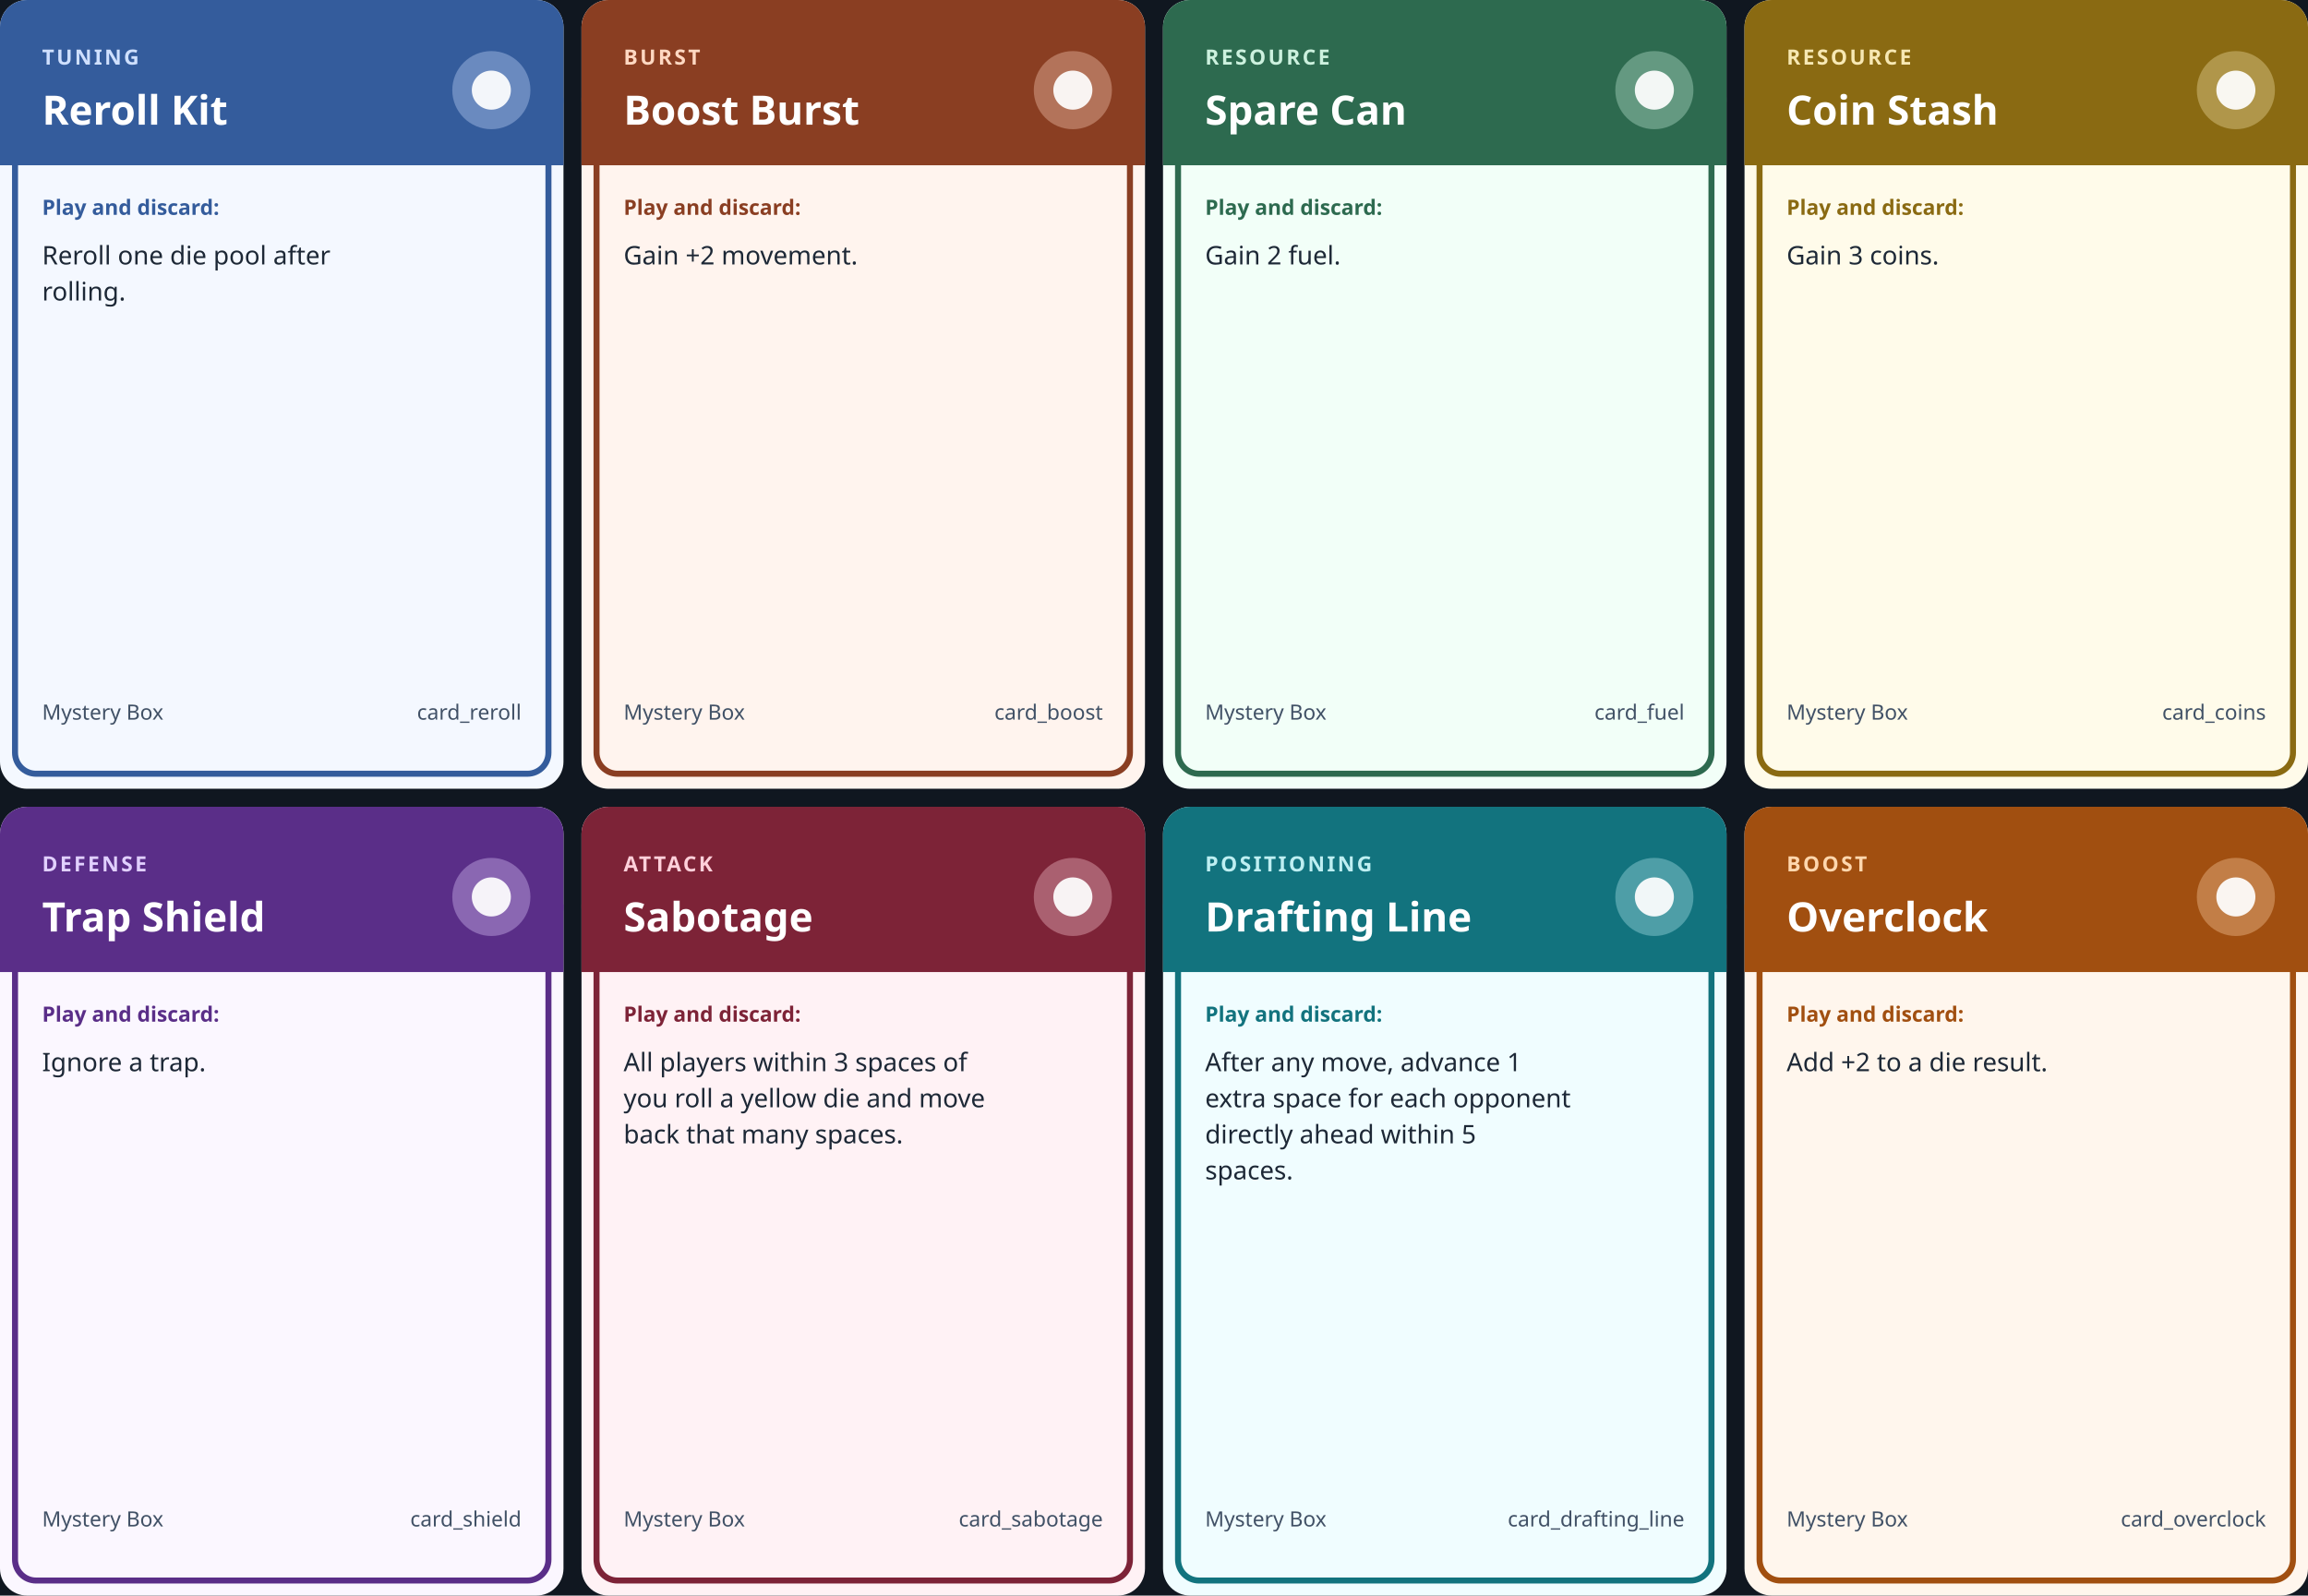
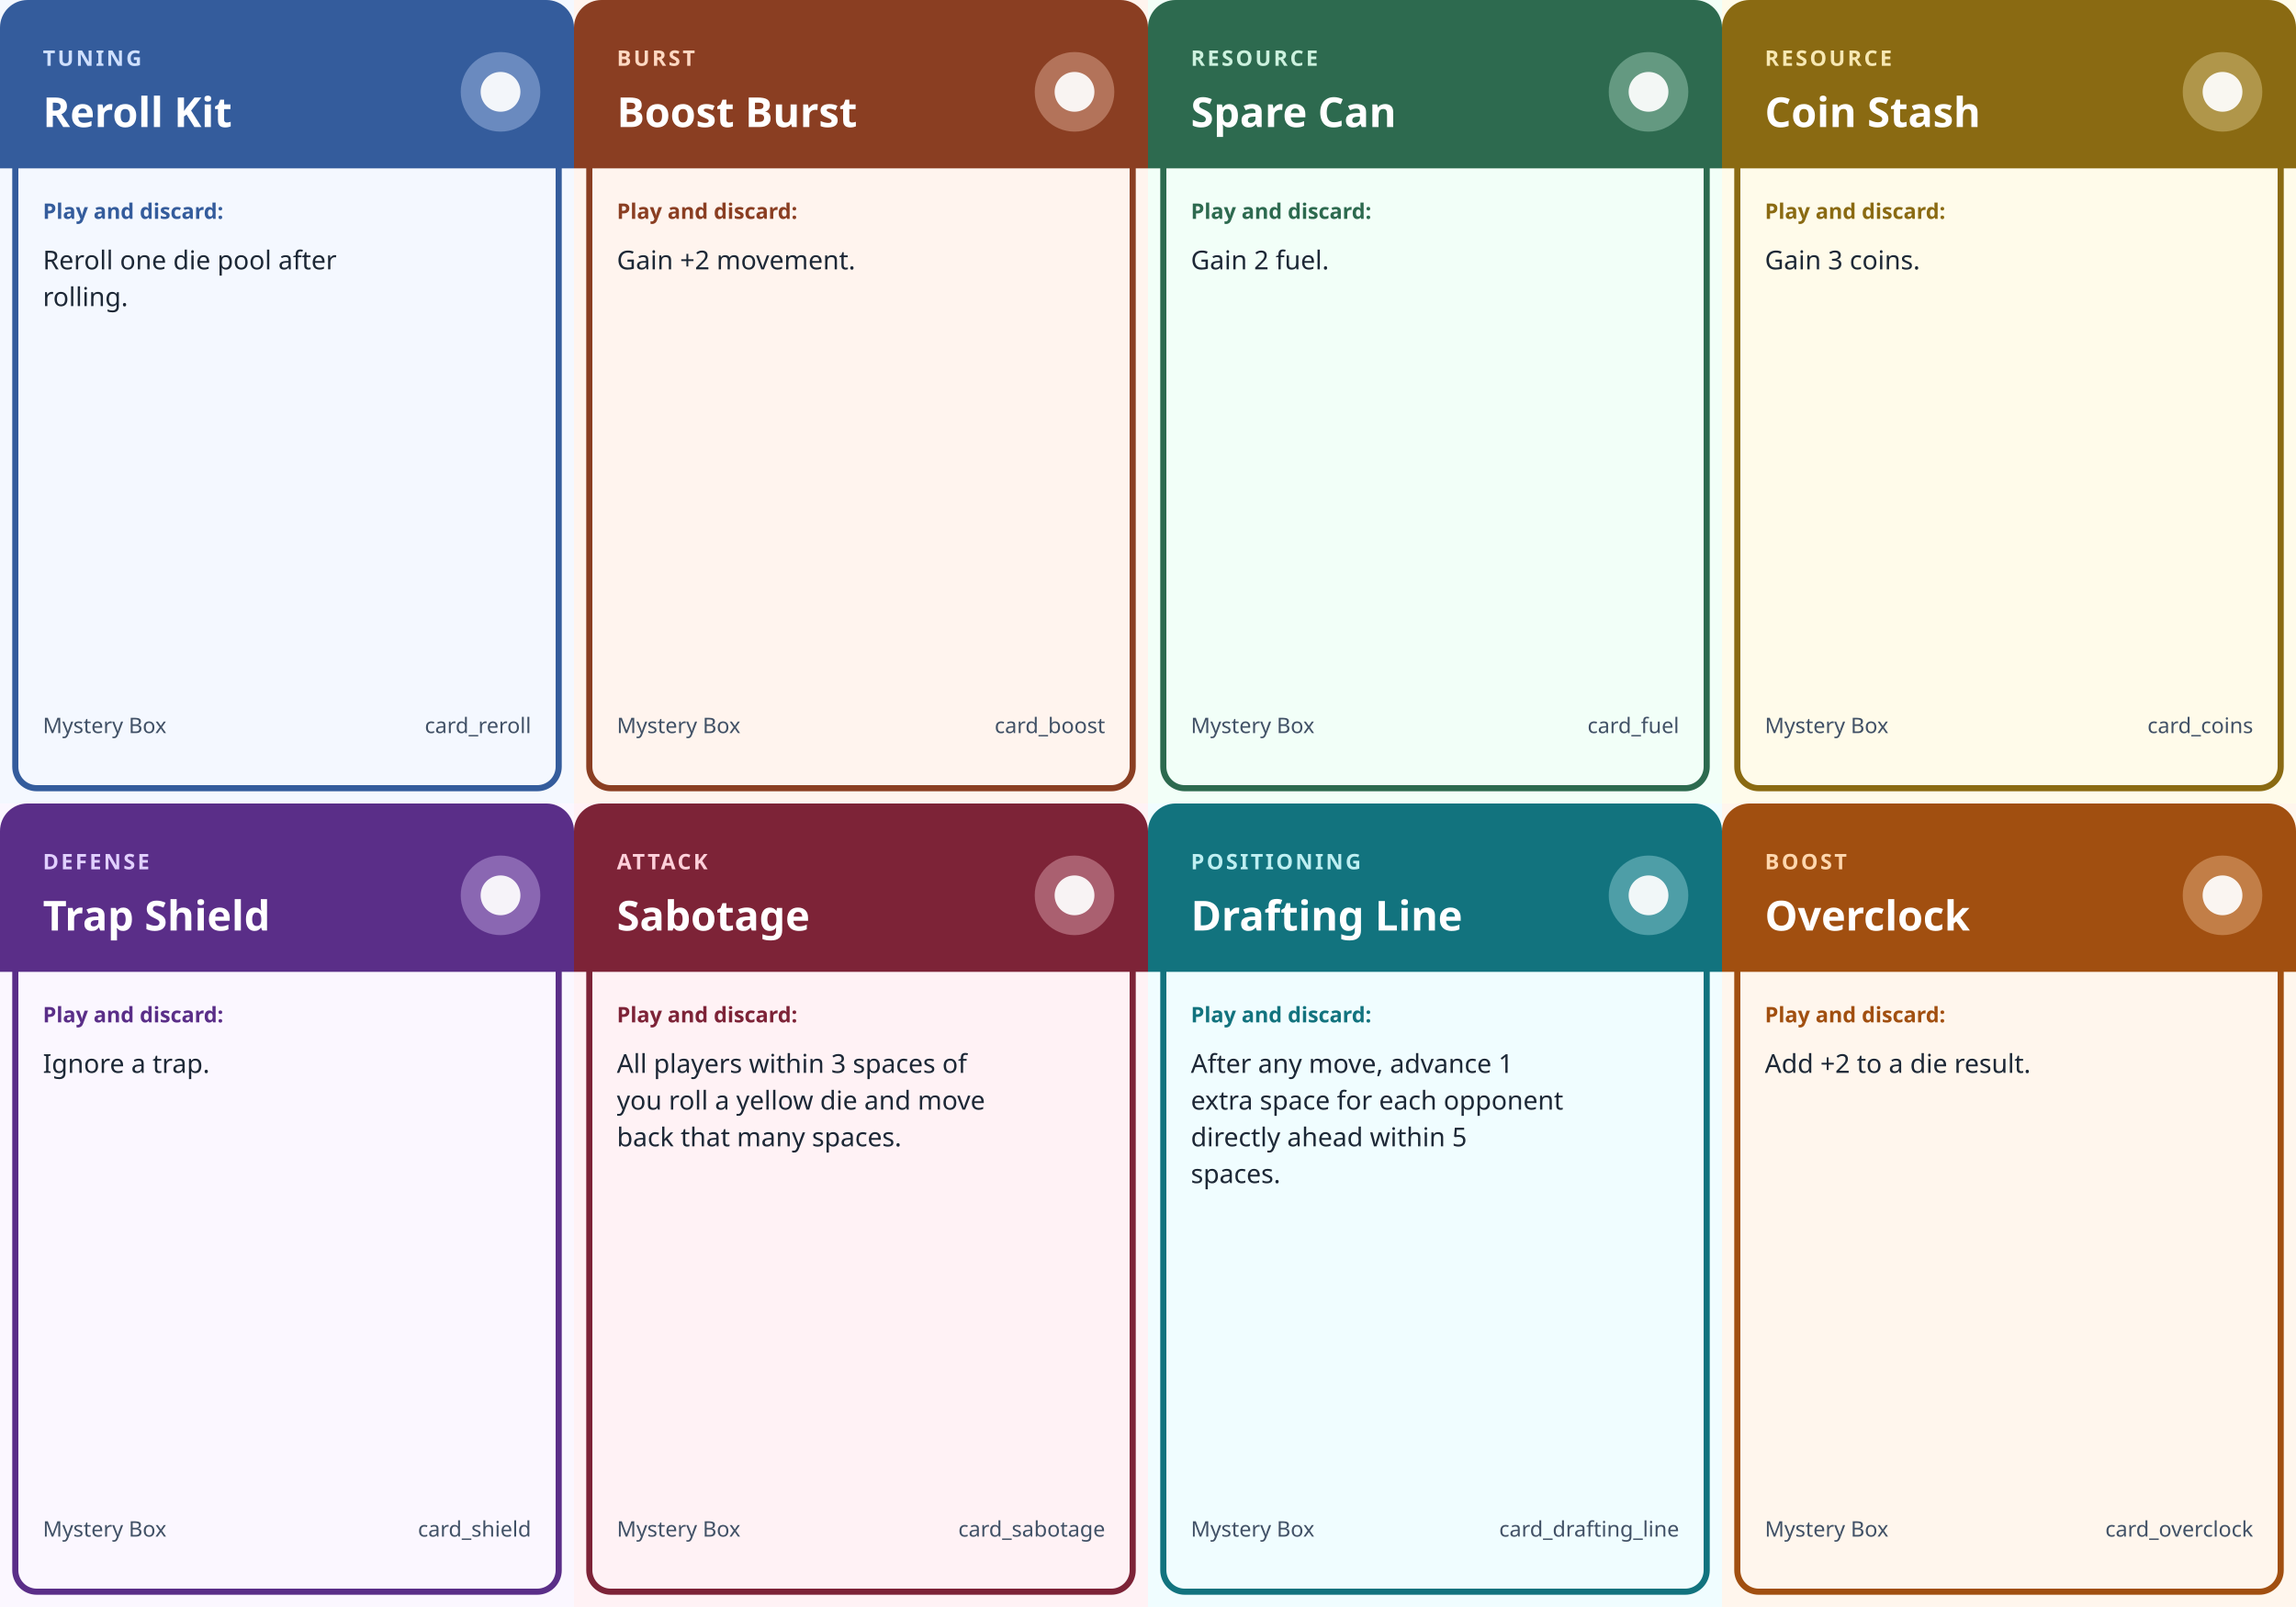
- <svg xmlns="http://www.w3.org/2000/svg" width="3072" height="2124" viewBox="0 0 3072 2124">
-   <rect width="3072" height="2124" fill="#101720" />
+ <svg xmlns="http://www.w3.org/2000/svg" width="3000" height="2100" viewBox="0 0 3000 2100">
+   <rect width="3000" height="2100" fill="#101720" />
  <g transform="translate(0,0)">
-     <rect width="750" height="1050" rx="36" fill="#F4F8FF" />
+     <rect width="750" height="1050" fill="#F4F8FF" />
    <rect x="20" y="20" width="710" height="1010" rx="28" fill="none" stroke="#345C9C" stroke-width="8" />
    <rect width="750" height="170" rx="36" fill="#345C9C" />
    <rect y="130" width="750" height="90" fill="#345C9C" />
    <text x="56" y="86" font-family="Trebuchet MS, Verdana, sans-serif" font-size="28" font-weight="700" fill="#CFE0FF" letter-spacing="3">TUNING</text>
    <text x="56" y="166" font-family="Trebuchet MS, Verdana, sans-serif" font-size="54" font-weight="700" fill="#FFFFFF">Reroll Kit</text>
    <circle cx="654" cy="120" r="52" fill="#CFE0FF" fill-opacity="0.35" />
    <circle cx="654" cy="120" r="26" fill="#FFFFFF" fill-opacity="0.92" />
    <text x="56" y="286" font-family="Trebuchet MS, Verdana, sans-serif" font-size="28" font-weight="700" fill="#345C9C">Play and discard:</text>
    <text x="56" y="352" font-family="Trebuchet MS, Verdana, sans-serif" font-size="34" fill="#1D2836">Reroll one die pool after</text>
    <text x="56" y="400" font-family="Trebuchet MS, Verdana, sans-serif" font-size="34" fill="#1D2836">rolling.</text>
    <text x="56" y="958" font-family="Trebuchet MS, Verdana, sans-serif" font-size="28" fill="#415166">Mystery Box</text>
    <text x="694" y="958" text-anchor="end" font-family="Trebuchet MS, Verdana, sans-serif" font-size="28" fill="#415166">card_reroll</text>
  </g>
-   <g transform="translate(774,0)">
-     <rect width="750" height="1050" rx="36" fill="#FFF4EE" />
+   <g transform="translate(750,0)">
+     <rect width="750" height="1050" fill="#FFF4EE" />
    <rect x="20" y="20" width="710" height="1010" rx="28" fill="none" stroke="#8A3E22" stroke-width="8" />
    <rect width="750" height="170" rx="36" fill="#8A3E22" />
    <rect y="130" width="750" height="90" fill="#8A3E22" />
    <text x="56" y="86" font-family="Trebuchet MS, Verdana, sans-serif" font-size="28" font-weight="700" fill="#FFD8C2" letter-spacing="3">BURST</text>
    <text x="56" y="166" font-family="Trebuchet MS, Verdana, sans-serif" font-size="54" font-weight="700" fill="#FFFFFF">Boost Burst</text>
    <circle cx="654" cy="120" r="52" fill="#FFD8C2" fill-opacity="0.35" />
    <circle cx="654" cy="120" r="26" fill="#FFFFFF" fill-opacity="0.92" />
    <text x="56" y="286" font-family="Trebuchet MS, Verdana, sans-serif" font-size="28" font-weight="700" fill="#8A3E22">Play and discard:</text>
    <text x="56" y="352" font-family="Trebuchet MS, Verdana, sans-serif" font-size="34" fill="#1D2836">Gain +2 movement.</text>
    <text x="56" y="958" font-family="Trebuchet MS, Verdana, sans-serif" font-size="28" fill="#415166">Mystery Box</text>
    <text x="694" y="958" text-anchor="end" font-family="Trebuchet MS, Verdana, sans-serif" font-size="28" fill="#415166">card_boost</text>
  </g>
-   <g transform="translate(1548,0)">
-     <rect width="750" height="1050" rx="36" fill="#F2FFF8" />
+   <g transform="translate(1500,0)">
+     <rect width="750" height="1050" fill="#F2FFF8" />
    <rect x="20" y="20" width="710" height="1010" rx="28" fill="none" stroke="#2D6A4F" stroke-width="8" />
    <rect width="750" height="170" rx="36" fill="#2D6A4F" />
    <rect y="130" width="750" height="90" fill="#2D6A4F" />
    <text x="56" y="86" font-family="Trebuchet MS, Verdana, sans-serif" font-size="28" font-weight="700" fill="#CCF1DE" letter-spacing="3">RESOURCE</text>
    <text x="56" y="166" font-family="Trebuchet MS, Verdana, sans-serif" font-size="54" font-weight="700" fill="#FFFFFF">Spare Can</text>
    <circle cx="654" cy="120" r="52" fill="#CCF1DE" fill-opacity="0.35" />
    <circle cx="654" cy="120" r="26" fill="#FFFFFF" fill-opacity="0.92" />
    <text x="56" y="286" font-family="Trebuchet MS, Verdana, sans-serif" font-size="28" font-weight="700" fill="#2D6A4F">Play and discard:</text>
    <text x="56" y="352" font-family="Trebuchet MS, Verdana, sans-serif" font-size="34" fill="#1D2836">Gain 2 fuel.</text>
    <text x="56" y="958" font-family="Trebuchet MS, Verdana, sans-serif" font-size="28" fill="#415166">Mystery Box</text>
    <text x="694" y="958" text-anchor="end" font-family="Trebuchet MS, Verdana, sans-serif" font-size="28" fill="#415166">card_fuel</text>
  </g>
-   <g transform="translate(2322,0)">
-     <rect width="750" height="1050" rx="36" fill="#FFFBEA" />
+   <g transform="translate(2250,0)">
+     <rect width="750" height="1050" fill="#FFFBEA" />
    <rect x="20" y="20" width="710" height="1010" rx="28" fill="none" stroke="#8A6A12" stroke-width="8" />
    <rect width="750" height="170" rx="36" fill="#8A6A12" />
    <rect y="130" width="750" height="90" fill="#8A6A12" />
    <text x="56" y="86" font-family="Trebuchet MS, Verdana, sans-serif" font-size="28" font-weight="700" fill="#F7E8B3" letter-spacing="3">RESOURCE</text>
    <text x="56" y="166" font-family="Trebuchet MS, Verdana, sans-serif" font-size="54" font-weight="700" fill="#FFFFFF">Coin Stash</text>
    <circle cx="654" cy="120" r="52" fill="#F7E8B3" fill-opacity="0.35" />
    <circle cx="654" cy="120" r="26" fill="#FFFFFF" fill-opacity="0.92" />
    <text x="56" y="286" font-family="Trebuchet MS, Verdana, sans-serif" font-size="28" font-weight="700" fill="#8A6A12">Play and discard:</text>
    <text x="56" y="352" font-family="Trebuchet MS, Verdana, sans-serif" font-size="34" fill="#1D2836">Gain 3 coins.</text>
    <text x="56" y="958" font-family="Trebuchet MS, Verdana, sans-serif" font-size="28" fill="#415166">Mystery Box</text>
    <text x="694" y="958" text-anchor="end" font-family="Trebuchet MS, Verdana, sans-serif" font-size="28" fill="#415166">card_coins</text>
  </g>
-   <g transform="translate(0,1074)">
-     <rect width="750" height="1050" rx="36" fill="#FBF7FF" />
+   <g transform="translate(0,1050)">
+     <rect width="750" height="1050" fill="#FBF7FF" />
    <rect x="20" y="20" width="710" height="1010" rx="28" fill="none" stroke="#5A2E88" stroke-width="8" />
    <rect width="750" height="170" rx="36" fill="#5A2E88" />
    <rect y="130" width="750" height="90" fill="#5A2E88" />
    <text x="56" y="86" font-family="Trebuchet MS, Verdana, sans-serif" font-size="28" font-weight="700" fill="#E1D0FF" letter-spacing="3">DEFENSE</text>
    <text x="56" y="166" font-family="Trebuchet MS, Verdana, sans-serif" font-size="54" font-weight="700" fill="#FFFFFF">Trap Shield</text>
    <circle cx="654" cy="120" r="52" fill="#E1D0FF" fill-opacity="0.35" />
    <circle cx="654" cy="120" r="26" fill="#FFFFFF" fill-opacity="0.92" />
    <text x="56" y="286" font-family="Trebuchet MS, Verdana, sans-serif" font-size="28" font-weight="700" fill="#5A2E88">Play and discard:</text>
    <text x="56" y="352" font-family="Trebuchet MS, Verdana, sans-serif" font-size="34" fill="#1D2836">Ignore a trap.</text>
    <text x="56" y="958" font-family="Trebuchet MS, Verdana, sans-serif" font-size="28" fill="#415166">Mystery Box</text>
    <text x="694" y="958" text-anchor="end" font-family="Trebuchet MS, Verdana, sans-serif" font-size="28" fill="#415166">card_shield</text>
  </g>
-   <g transform="translate(774,1074)">
-     <rect width="750" height="1050" rx="36" fill="#FFF2F5" />
+   <g transform="translate(750,1050)">
+     <rect width="750" height="1050" fill="#FFF2F5" />
    <rect x="20" y="20" width="710" height="1010" rx="28" fill="none" stroke="#7D2337" stroke-width="8" />
    <rect width="750" height="170" rx="36" fill="#7D2337" />
    <rect y="130" width="750" height="90" fill="#7D2337" />
    <text x="56" y="86" font-family="Trebuchet MS, Verdana, sans-serif" font-size="28" font-weight="700" fill="#FFD0DA" letter-spacing="3">ATTACK</text>
    <text x="56" y="166" font-family="Trebuchet MS, Verdana, sans-serif" font-size="54" font-weight="700" fill="#FFFFFF">Sabotage</text>
    <circle cx="654" cy="120" r="52" fill="#FFD0DA" fill-opacity="0.35" />
    <circle cx="654" cy="120" r="26" fill="#FFFFFF" fill-opacity="0.92" />
    <text x="56" y="286" font-family="Trebuchet MS, Verdana, sans-serif" font-size="28" font-weight="700" fill="#7D2337">Play and discard:</text>
    <text x="56" y="352" font-family="Trebuchet MS, Verdana, sans-serif" font-size="34" fill="#1D2836">All players within 3 spaces of</text>
    <text x="56" y="400" font-family="Trebuchet MS, Verdana, sans-serif" font-size="34" fill="#1D2836">you roll a yellow die and move</text>
    <text x="56" y="448" font-family="Trebuchet MS, Verdana, sans-serif" font-size="34" fill="#1D2836">back that many spaces.</text>
    <text x="56" y="958" font-family="Trebuchet MS, Verdana, sans-serif" font-size="28" fill="#415166">Mystery Box</text>
    <text x="694" y="958" text-anchor="end" font-family="Trebuchet MS, Verdana, sans-serif" font-size="28" fill="#415166">card_sabotage</text>
  </g>
-   <g transform="translate(1548,1074)">
-     <rect width="750" height="1050" rx="36" fill="#F0FDFF" />
+   <g transform="translate(1500,1050)">
+     <rect width="750" height="1050" fill="#F0FDFF" />
    <rect x="20" y="20" width="710" height="1010" rx="28" fill="none" stroke="#12737E" stroke-width="8" />
    <rect width="750" height="170" rx="36" fill="#12737E" />
    <rect y="130" width="750" height="90" fill="#12737E" />
    <text x="56" y="86" font-family="Trebuchet MS, Verdana, sans-serif" font-size="28" font-weight="700" fill="#BEEFF2" letter-spacing="3">POSITIONING</text>
    <text x="56" y="166" font-family="Trebuchet MS, Verdana, sans-serif" font-size="54" font-weight="700" fill="#FFFFFF">Drafting Line</text>
    <circle cx="654" cy="120" r="52" fill="#BEEFF2" fill-opacity="0.35" />
    <circle cx="654" cy="120" r="26" fill="#FFFFFF" fill-opacity="0.92" />
    <text x="56" y="286" font-family="Trebuchet MS, Verdana, sans-serif" font-size="28" font-weight="700" fill="#12737E">Play and discard:</text>
    <text x="56" y="352" font-family="Trebuchet MS, Verdana, sans-serif" font-size="34" fill="#1D2836">After any move, advance 1</text>
    <text x="56" y="400" font-family="Trebuchet MS, Verdana, sans-serif" font-size="34" fill="#1D2836">extra space for each opponent</text>
    <text x="56" y="448" font-family="Trebuchet MS, Verdana, sans-serif" font-size="34" fill="#1D2836">directly ahead within 5</text>
    <text x="56" y="496" font-family="Trebuchet MS, Verdana, sans-serif" font-size="34" fill="#1D2836">spaces.</text>
    <text x="56" y="958" font-family="Trebuchet MS, Verdana, sans-serif" font-size="28" fill="#415166">Mystery Box</text>
    <text x="694" y="958" text-anchor="end" font-family="Trebuchet MS, Verdana, sans-serif" font-size="28" fill="#415166">card_drafting_line</text>
  </g>
-   <g transform="translate(2322,1074)">
-     <rect width="750" height="1050" rx="36" fill="#FFF6ED" />
+   <g transform="translate(2250,1050)">
+     <rect width="750" height="1050" fill="#FFF6ED" />
    <rect x="20" y="20" width="710" height="1010" rx="28" fill="none" stroke="#A14F10" stroke-width="8" />
    <rect width="750" height="170" rx="36" fill="#A14F10" />
    <rect y="130" width="750" height="90" fill="#A14F10" />
    <text x="56" y="86" font-family="Trebuchet MS, Verdana, sans-serif" font-size="28" font-weight="700" fill="#FFD7AE" letter-spacing="3">BOOST</text>
    <text x="56" y="166" font-family="Trebuchet MS, Verdana, sans-serif" font-size="54" font-weight="700" fill="#FFFFFF">Overclock</text>
    <circle cx="654" cy="120" r="52" fill="#FFD7AE" fill-opacity="0.35" />
    <circle cx="654" cy="120" r="26" fill="#FFFFFF" fill-opacity="0.92" />
    <text x="56" y="286" font-family="Trebuchet MS, Verdana, sans-serif" font-size="28" font-weight="700" fill="#A14F10">Play and discard:</text>
    <text x="56" y="352" font-family="Trebuchet MS, Verdana, sans-serif" font-size="34" fill="#1D2836">Add +2 to a die result.</text>
    <text x="56" y="958" font-family="Trebuchet MS, Verdana, sans-serif" font-size="28" fill="#415166">Mystery Box</text>
    <text x="694" y="958" text-anchor="end" font-family="Trebuchet MS, Verdana, sans-serif" font-size="28" fill="#415166">card_overclock</text>
  </g>
</svg>
